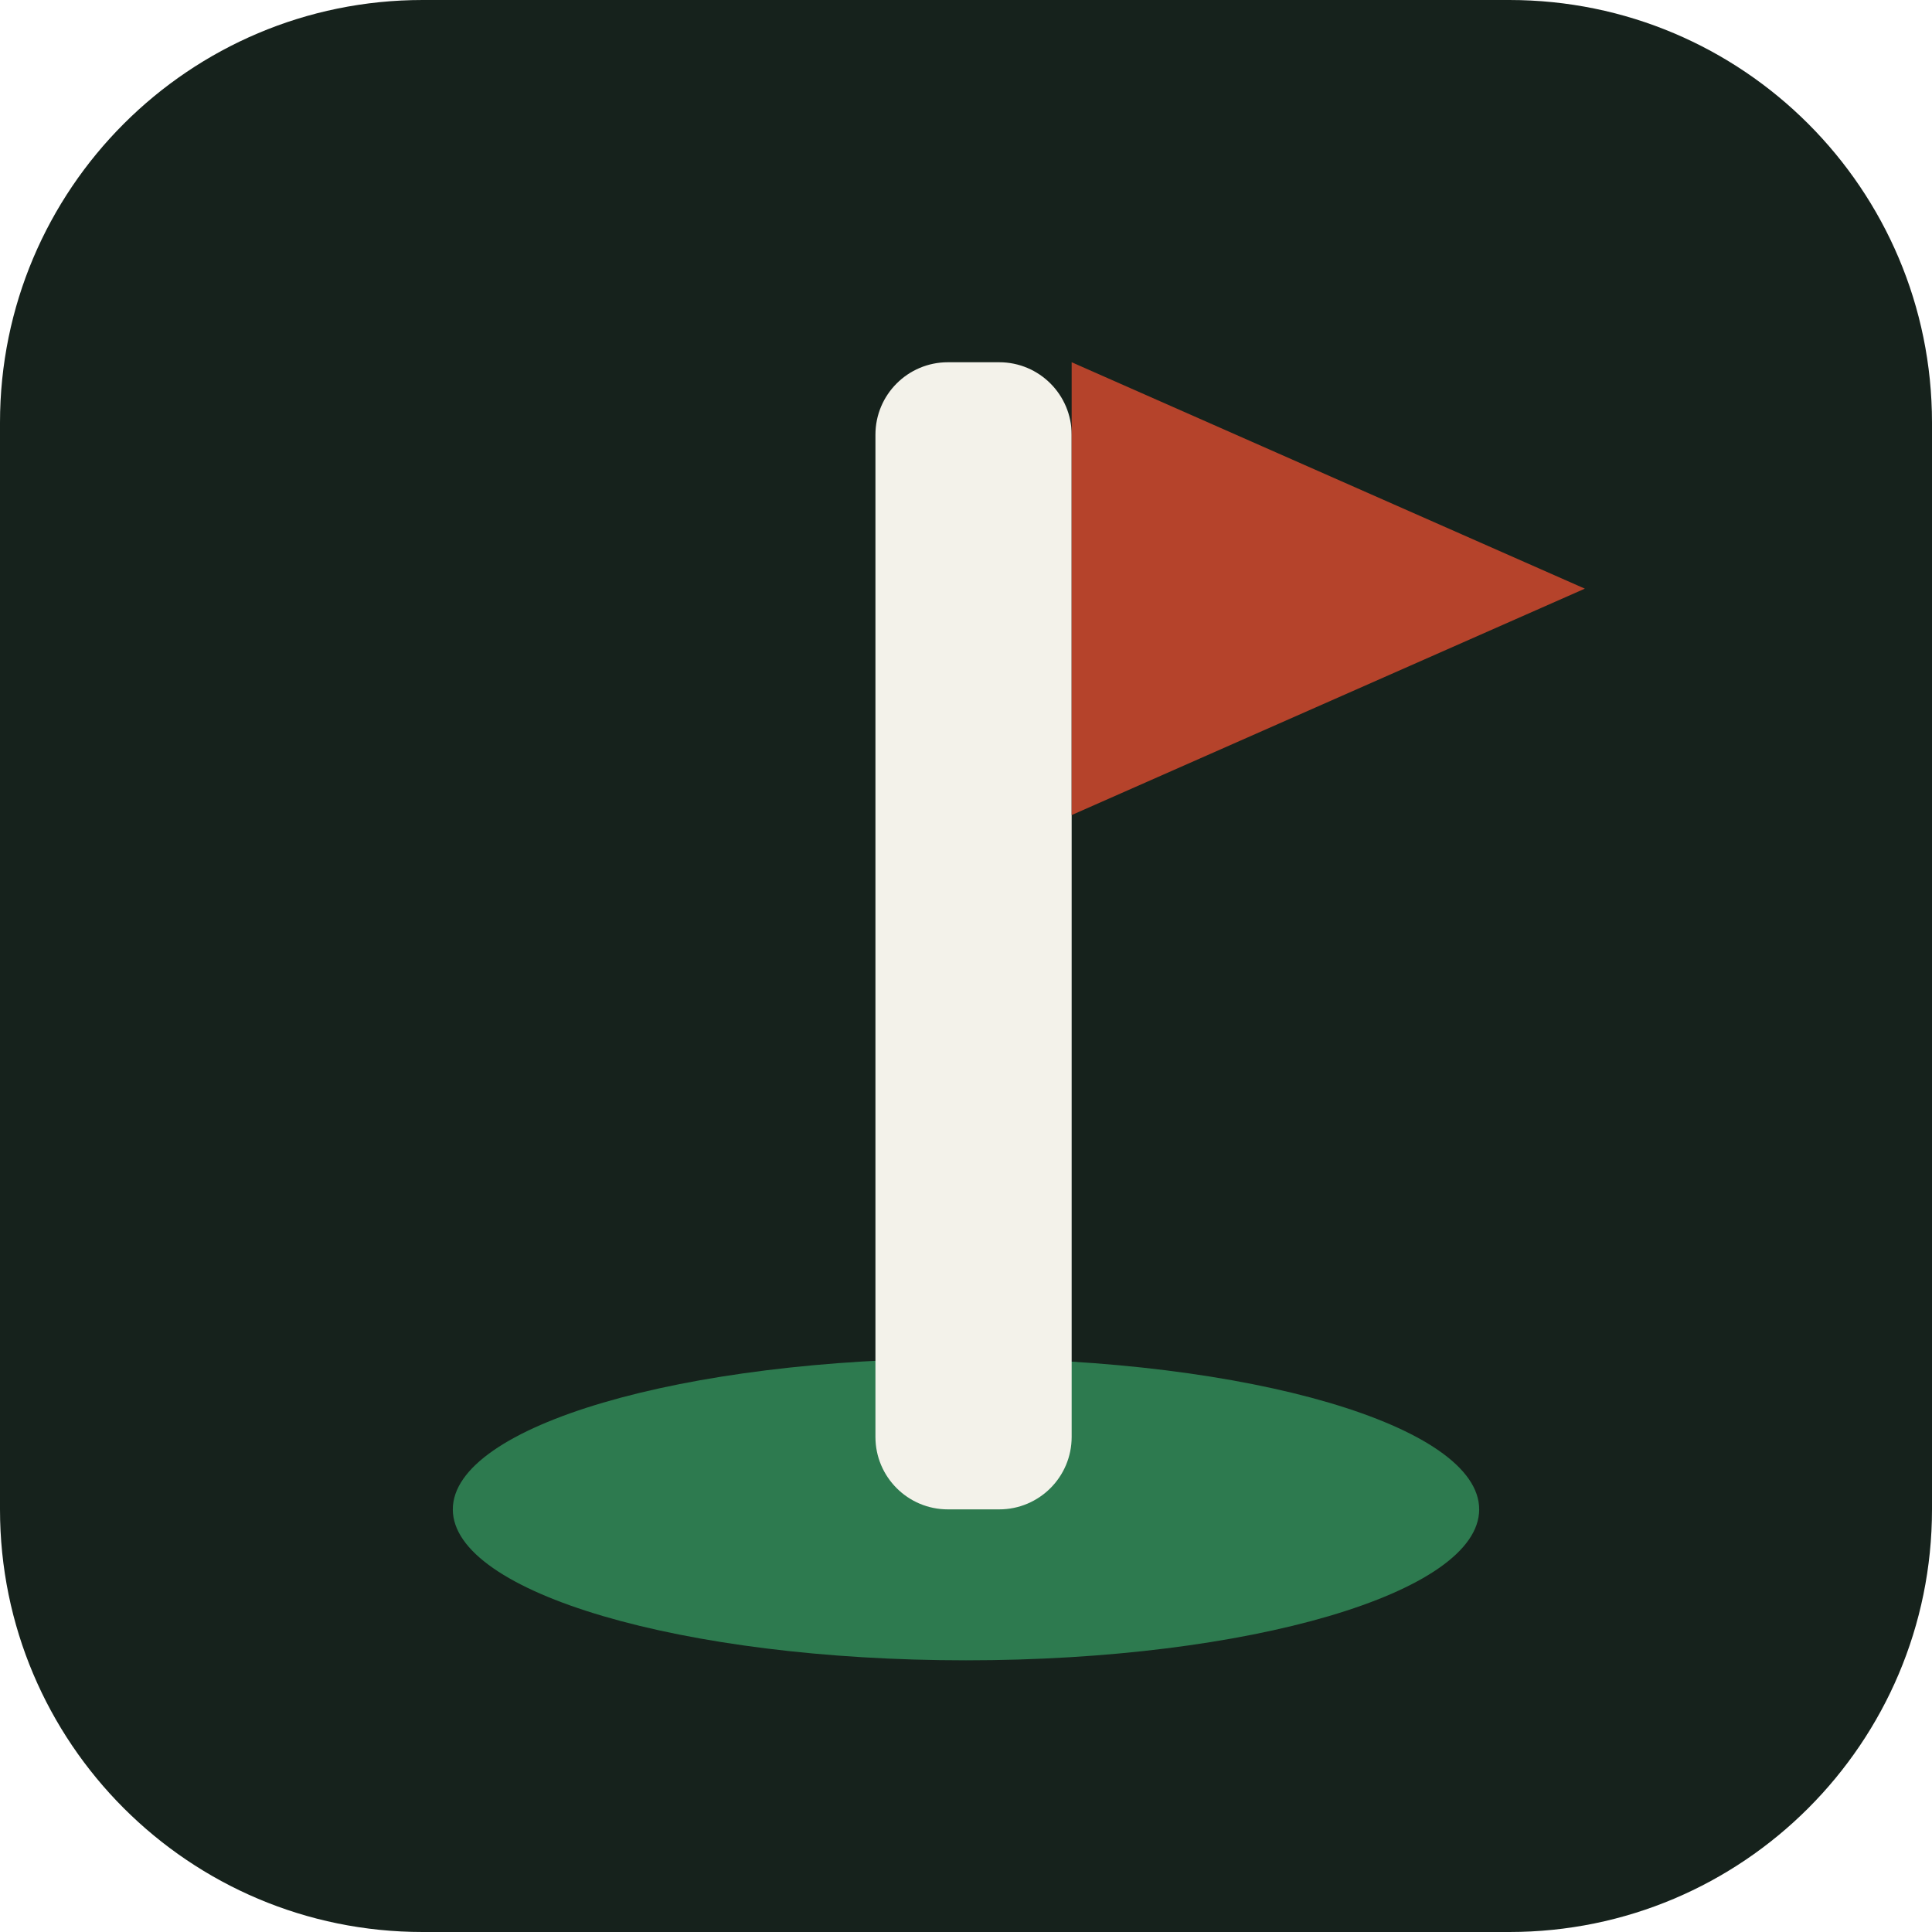
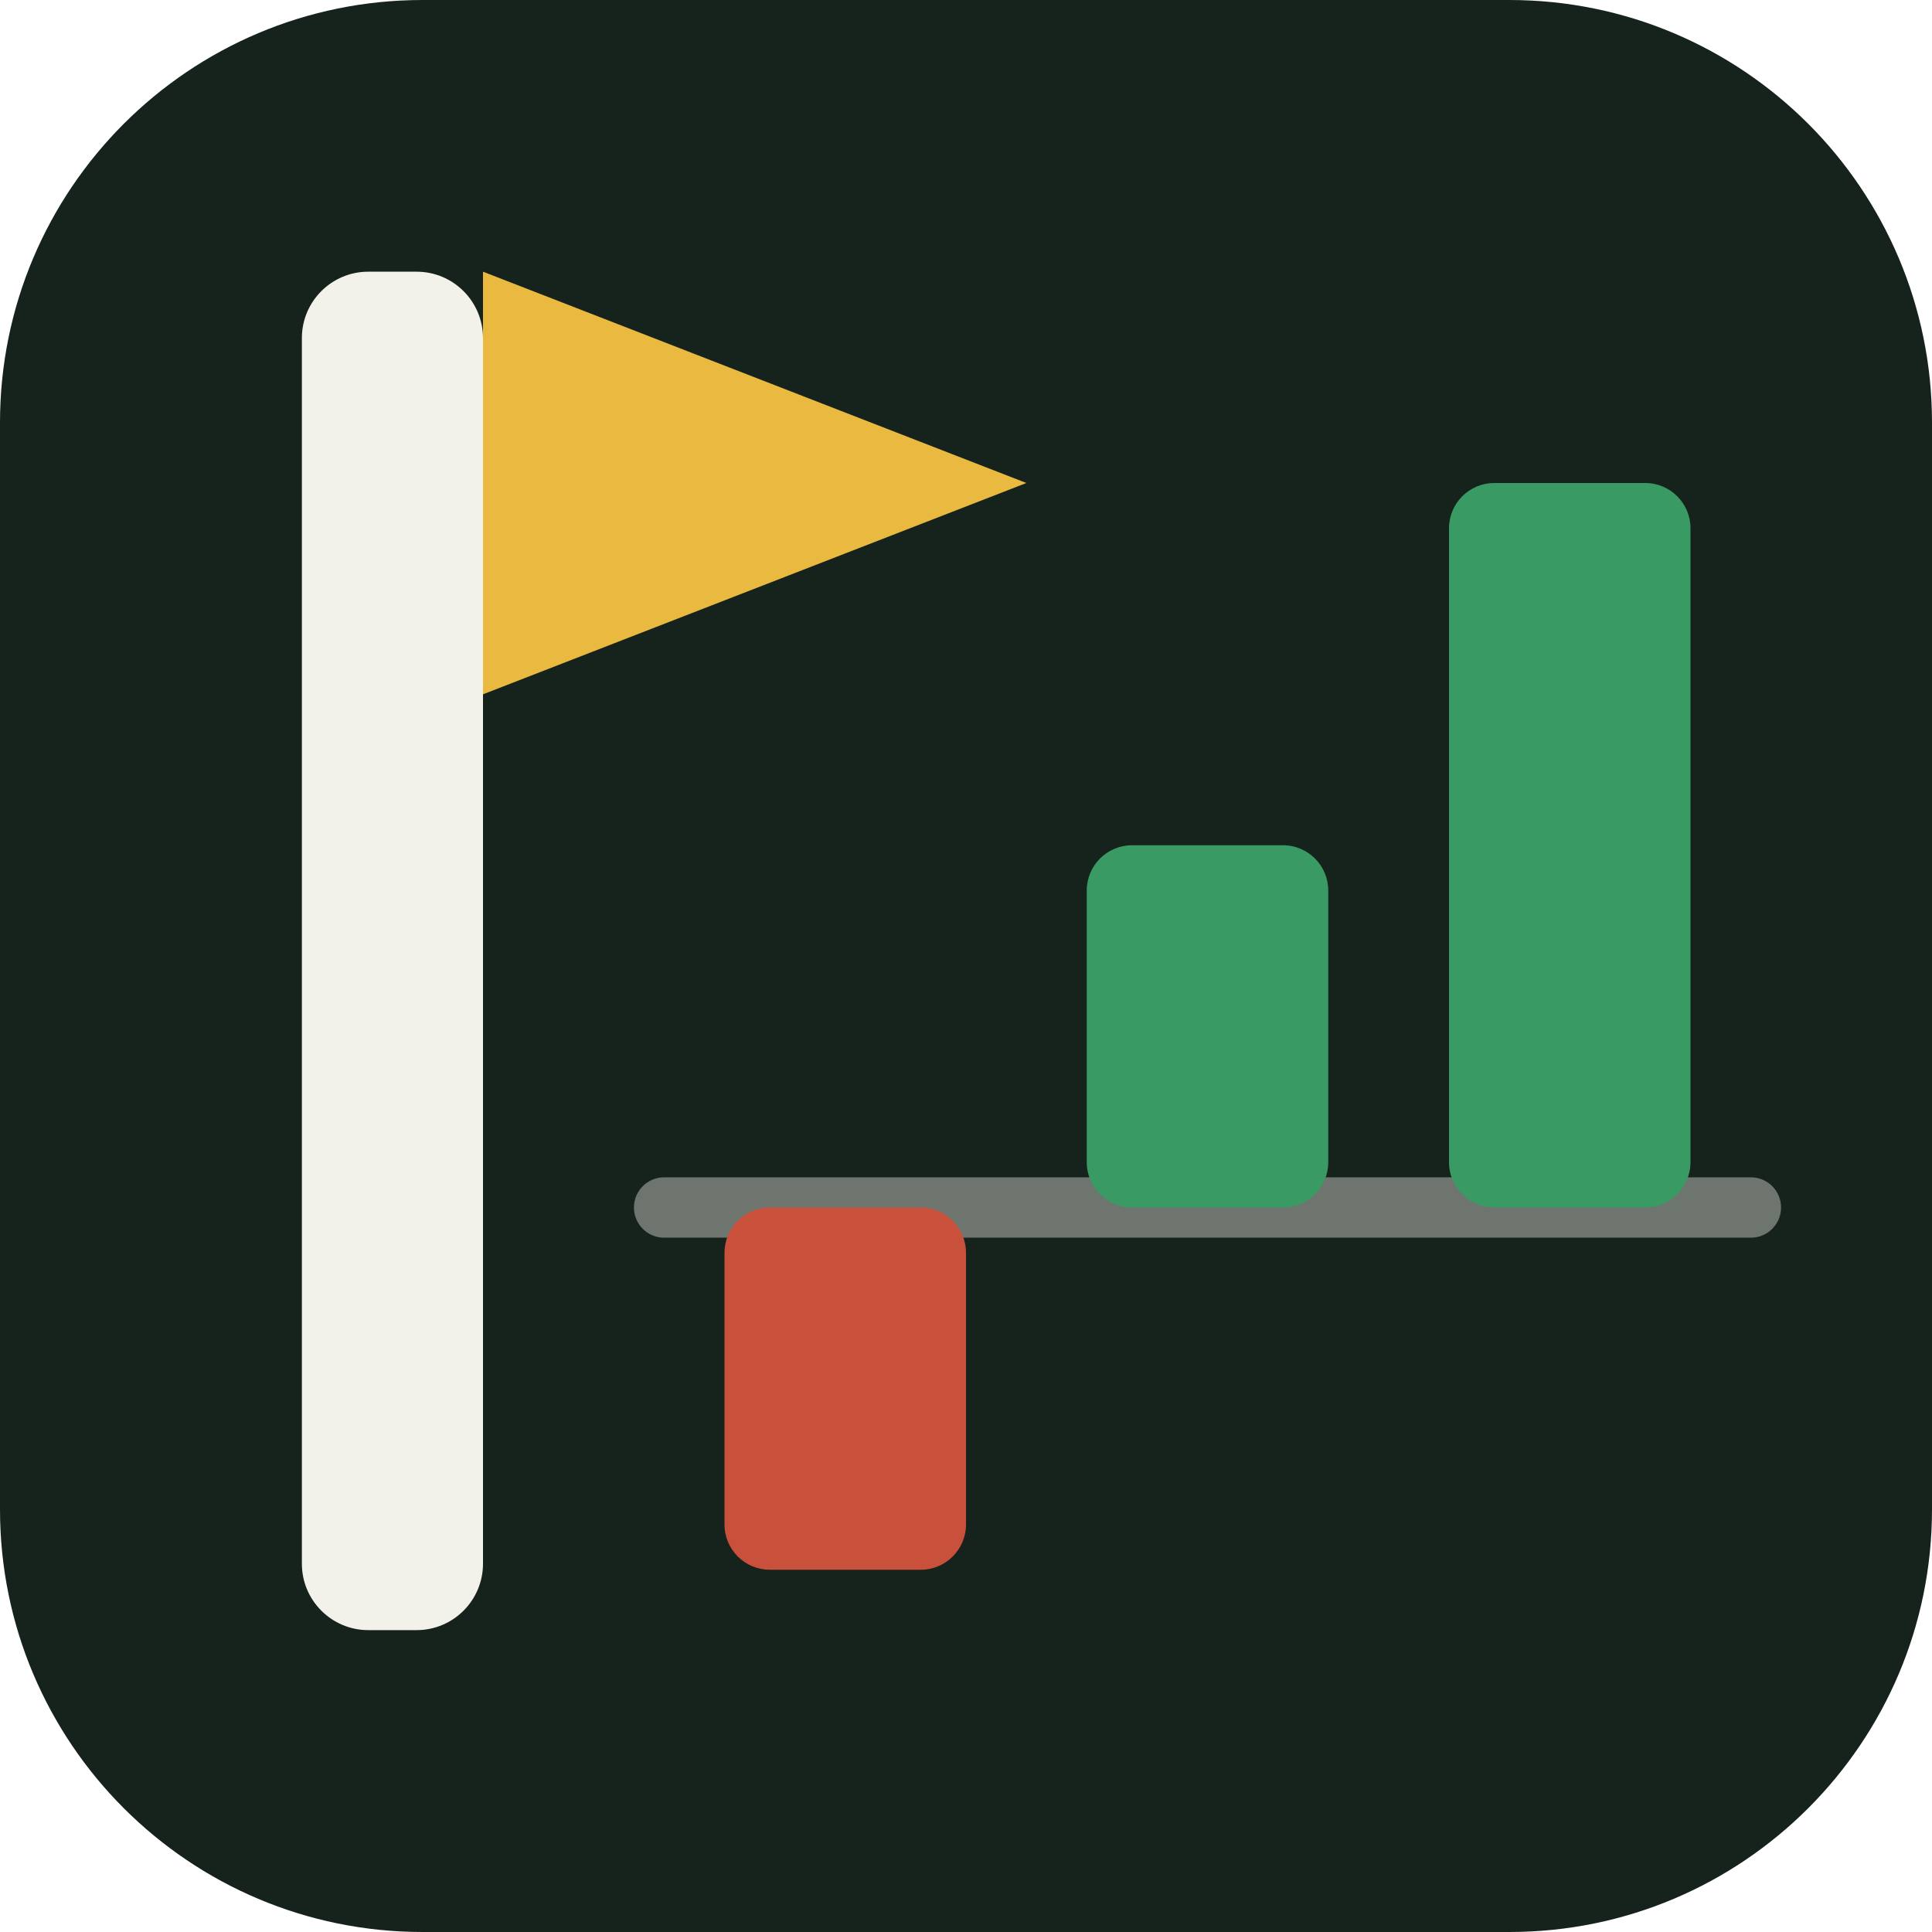
<svg xmlns="http://www.w3.org/2000/svg" viewBox="0 0 64 64">
  <rect width="64" height="64" rx="14" fill="#16221c" />
-   <ellipse cx="32" cy="50" rx="17" ry="5" fill="#2d7a4f" />
-   <rect x="29" y="12" width="6.5" height="38" rx="2.4" fill="#f3f2ea" />
-   <path d="M35.5 12 L52.5 19.5 L35.5 27 Z" fill="#b5432b" />
+   <rect x="21" y="39" width="38" height="2" rx="1" fill="#f3f2ea" opacity=".4" />
+   <rect x="24" y="40" width="8" height="12" rx="1.5" fill="#c9503a" />
+   <rect x="36" y="28" width="8" height="12" rx="1.5" fill="#3a9a63" />
+   <rect x="48" y="16" width="8" height="24" rx="1.5" fill="#3a9a63" />
+   <rect x="10" y="9" width="6" height="45" rx="2.2" fill="#f3f2ea" />
+   <path d="M16 9 L34 16 L16 23 Z" fill="#e9b940" />
</svg>
